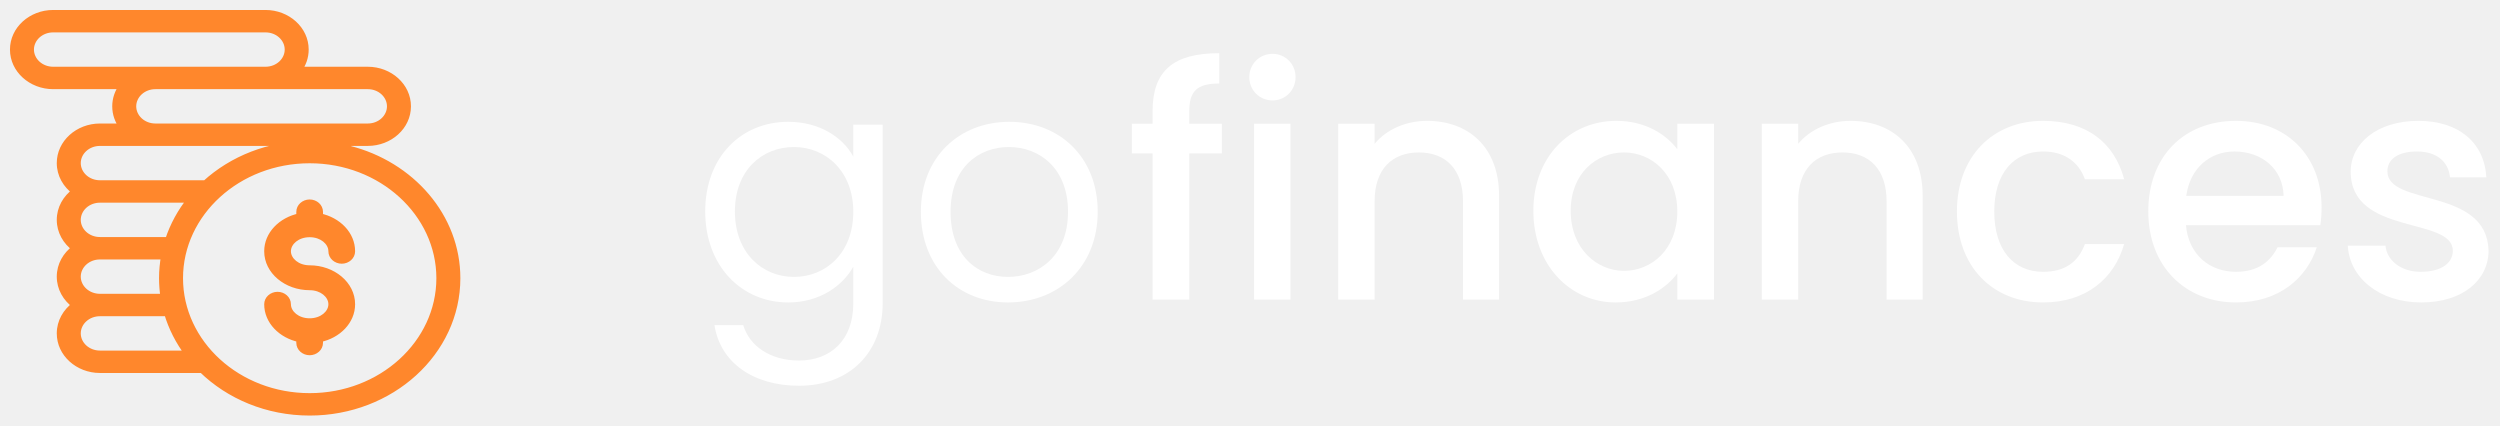
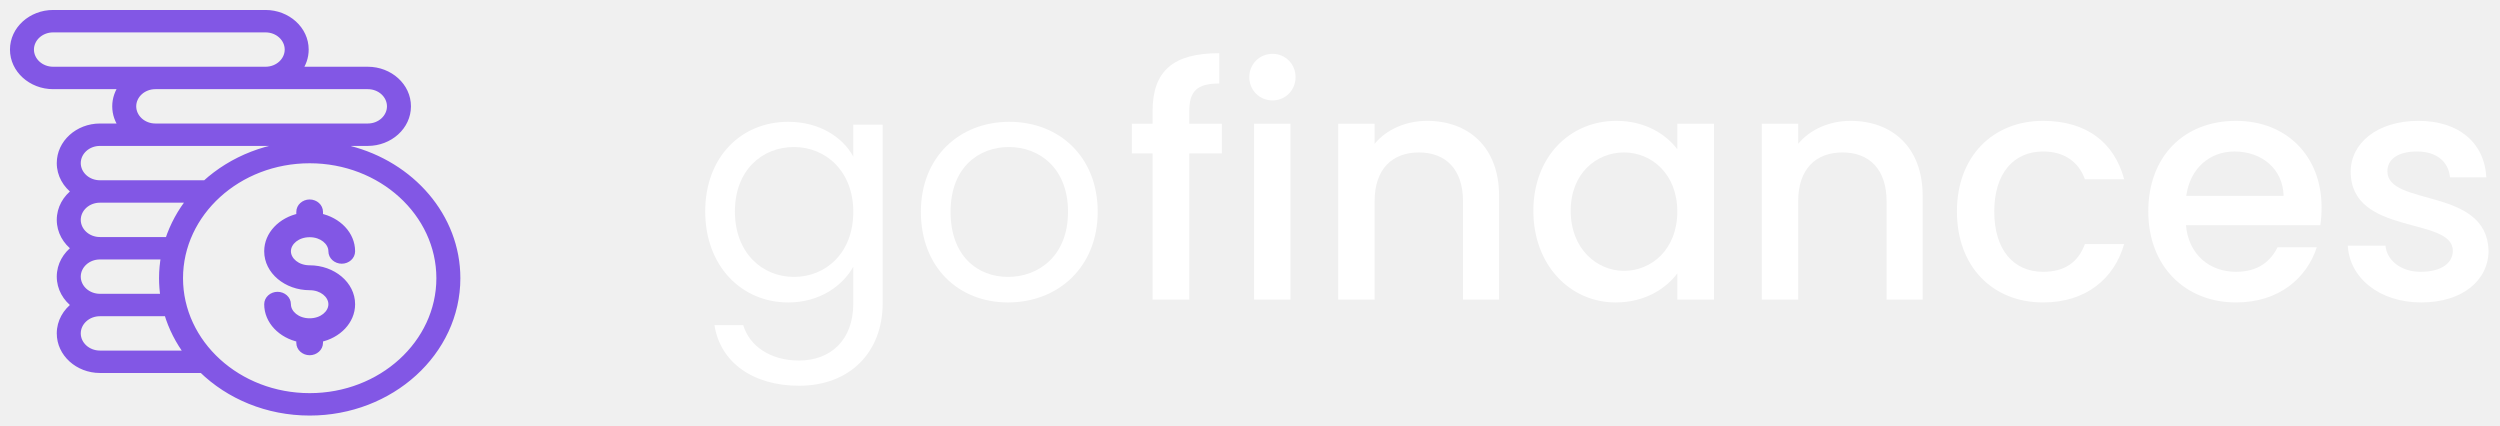
<svg xmlns="http://www.w3.org/2000/svg" width="188" height="32" viewBox="0 0 188 32" fill="none">
-   <path fill-rule="evenodd" clip-rule="evenodd" d="M25.959 10.723C26.072 10.874 26.169 11.036 26.249 11.208C30.926 12.388 34.369 16.296 34.369 20.921C34.369 26.479 29.398 31 23.289 31C20.1 31 17.221 29.767 15.198 27.798H7.517C5.864 27.798 4.519 26.575 4.519 25.071C4.519 24.207 4.963 23.437 5.654 22.937C4.963 22.437 4.519 21.666 4.519 20.802C4.519 19.939 4.963 19.168 5.654 18.668C4.963 18.168 4.519 17.397 4.519 16.534C4.519 15.67 4.963 14.899 5.654 14.399C4.963 13.899 4.519 13.129 4.519 12.265C4.519 10.761 5.864 9.538 7.517 9.538H9.217C8.885 9.099 8.69 8.568 8.69 7.996C8.69 7.424 8.885 6.893 9.217 6.455H3.998C2.345 6.455 1 5.231 1 3.727C1 2.223 2.345 1 3.998 1H19.965C21.618 1 22.963 2.223 22.963 3.727C22.963 4.299 22.768 4.83 22.437 5.269H27.656C29.309 5.269 30.654 6.492 30.654 7.996C30.654 9.5 29.309 10.723 27.656 10.723H25.959ZM29.35 7.996C29.35 7.146 28.59 6.455 27.656 6.455H11.688C10.754 6.455 9.994 7.146 9.994 7.996C9.994 8.846 10.754 9.538 11.688 9.538H23.485H27.656C28.59 9.538 29.35 8.846 29.35 7.996ZM2.303 3.727C2.303 4.577 3.064 5.269 3.998 5.269H19.965C20.9 5.269 21.66 4.577 21.66 3.727C21.66 2.877 20.9 2.186 19.965 2.186H3.998C3.064 2.186 2.303 2.877 2.303 3.727ZM23.485 10.723H7.517C6.583 10.723 5.823 11.415 5.823 12.265C5.823 13.115 6.583 13.806 7.517 13.806H15.449C17.456 11.976 20.23 10.842 23.289 10.842C23.604 10.842 23.916 10.855 24.224 10.878C23.999 10.779 23.747 10.723 23.485 10.723ZM14.335 14.992H7.517C6.583 14.992 5.823 15.684 5.823 16.534C5.823 17.384 6.583 18.075 7.517 18.075H12.66C13.024 16.954 13.595 15.914 14.335 14.992ZM12.361 19.261H7.517C6.583 19.261 5.823 19.952 5.823 20.802C5.823 21.652 6.583 22.344 7.517 22.344H12.321C12.248 21.879 12.21 21.404 12.21 20.921C12.21 20.355 12.262 19.801 12.361 19.261ZM5.823 25.071C5.823 25.921 6.583 26.613 7.517 26.613H14.151C13.45 25.684 12.916 24.645 12.587 23.53H7.517C6.583 23.53 5.823 24.221 5.823 25.071ZM13.513 20.921C13.513 25.825 17.899 29.814 23.289 29.814C28.68 29.814 33.065 25.825 33.065 20.921C33.065 16.017 28.68 12.028 23.289 12.028C17.899 12.028 13.513 16.017 13.513 20.921ZM21.627 18.895C21.627 19.615 22.371 20.201 23.286 20.201C25.033 20.201 26.454 21.403 26.454 22.88C26.454 24.137 25.424 25.194 24.04 25.481V25.778C24.04 26.157 23.703 26.464 23.286 26.464C22.87 26.464 22.532 26.157 22.532 25.778V25.481C21.148 25.194 20.118 24.137 20.118 22.88C20.118 22.501 20.456 22.194 20.873 22.194C21.289 22.194 21.627 22.501 21.627 22.88C21.627 23.6 22.371 24.186 23.286 24.186C24.201 24.186 24.945 23.6 24.945 22.88C24.945 22.159 24.201 21.573 23.286 21.573C21.539 21.573 20.118 20.372 20.118 18.895C20.118 17.637 21.148 16.58 22.532 16.293V15.936C22.532 15.557 22.87 15.25 23.286 15.25C23.703 15.25 24.04 15.557 24.04 15.936V16.293C25.424 16.58 26.454 17.637 26.454 18.895C26.454 19.273 26.116 19.581 25.7 19.581C25.283 19.581 24.945 19.273 24.945 18.895C24.945 18.174 24.201 17.588 23.286 17.588C22.371 17.588 21.627 18.174 21.627 18.895Z" fill="#FF872C" />
-   <path d="M26.249 11.208L26.022 11.312L26.072 11.421L26.187 11.45L26.249 11.208ZM25.959 10.723V10.473H25.458L25.759 10.874L25.959 10.723ZM15.198 27.798L15.372 27.619L15.3 27.548H15.198V27.798ZM5.654 22.937L5.801 23.139L6.081 22.937L5.801 22.734L5.654 22.937ZM5.654 18.668L5.801 18.87L6.081 18.668L5.801 18.465L5.654 18.668ZM5.654 14.399L5.801 14.602L6.081 14.399L5.801 14.197L5.654 14.399ZM9.217 9.538V9.788H9.72L9.416 9.387L9.217 9.538ZM9.217 6.455L9.416 6.605L9.719 6.205H9.217V6.455ZM22.437 5.269L22.237 5.118L21.934 5.519H22.437V5.269ZM15.449 13.806V14.056H15.546L15.617 13.991L15.449 13.806ZM24.224 10.878L24.205 11.127L24.325 10.649L24.224 10.878ZM14.335 14.992L14.53 15.149L14.857 14.742H14.335V14.992ZM12.66 18.075V18.325H12.842L12.898 18.152L12.66 18.075ZM12.361 19.261L12.607 19.306L12.661 19.011H12.361V19.261ZM12.321 22.344V22.594H12.613L12.568 22.305L12.321 22.344ZM14.151 26.613V26.863H14.652L14.35 26.462L14.151 26.613ZM12.587 23.53L12.827 23.459L12.774 23.28H12.587V23.53ZM24.04 25.481L23.99 25.236L23.79 25.278V25.481H24.04ZM22.532 25.481H22.782V25.278L22.583 25.236L22.532 25.481ZM22.532 16.293L22.583 16.538L22.782 16.497V16.293H22.532ZM24.04 16.293H23.79V16.497L23.99 16.538L24.04 16.293ZM26.476 11.103C26.389 10.915 26.282 10.737 26.159 10.573L25.759 10.874C25.862 11.01 25.95 11.157 26.022 11.312L26.476 11.103ZM34.619 20.921C34.619 16.164 31.08 12.169 26.31 10.965L26.187 11.45C30.771 12.607 34.119 16.427 34.119 20.921H34.619ZM23.289 31.25C29.514 31.25 34.619 26.638 34.619 20.921H34.119C34.119 26.319 29.283 30.75 23.289 30.75V31.25ZM15.024 27.977C17.094 29.992 20.035 31.25 23.289 31.25V30.75C20.164 30.75 17.349 29.542 15.372 27.619L15.024 27.977ZM7.517 28.048H15.198V27.548H7.517V28.048ZM4.269 25.071C4.269 26.735 5.749 28.048 7.517 28.048V27.548C5.98 27.548 4.769 26.415 4.769 25.071H4.269ZM5.508 22.734C4.76 23.276 4.269 24.118 4.269 25.071H4.769C4.769 24.297 5.167 23.598 5.801 23.139L5.508 22.734ZM4.269 20.802C4.269 21.756 4.76 22.598 5.508 23.139L5.801 22.734C5.167 22.275 4.769 21.576 4.769 20.802H4.269ZM5.508 18.465C4.76 19.007 4.269 19.849 4.269 20.802H4.769C4.769 20.028 5.167 19.329 5.801 18.87L5.508 18.465ZM4.269 16.534C4.269 17.487 4.76 18.329 5.508 18.87L5.801 18.465C5.167 18.007 4.769 17.308 4.769 16.534H4.269ZM5.508 14.197C4.76 14.738 4.269 15.58 4.269 16.534H4.769C4.769 15.759 5.167 15.06 5.801 14.602L5.508 14.197ZM4.269 12.265C4.269 13.218 4.76 14.06 5.508 14.602L5.801 14.197C5.167 13.738 4.769 13.039 4.769 12.265H4.269ZM7.517 9.288C5.749 9.288 4.269 10.601 4.269 12.265H4.769C4.769 10.921 5.98 9.788 7.517 9.788V9.288ZM9.217 9.288H7.517V9.788H9.217V9.288ZM8.44 7.996C8.44 8.626 8.655 9.209 9.018 9.688L9.416 9.387C9.115 8.988 8.94 8.509 8.94 7.996H8.44ZM9.018 6.304C8.655 6.783 8.44 7.366 8.44 7.996H8.94C8.94 7.483 9.115 7.004 9.416 6.605L9.018 6.304ZM3.998 6.705H9.217V6.205H3.998V6.705ZM0.75 3.727C0.75 5.391 2.23 6.705 3.998 6.705V6.205C2.46 6.205 1.25 5.071 1.25 3.727H0.75ZM3.998 0.75C2.23 0.75 0.75 2.064 0.75 3.727H1.25C1.25 2.383 2.46 1.25 3.998 1.25V0.75ZM19.965 0.75H3.998V1.25H19.965V0.75ZM23.213 3.727C23.213 2.064 21.734 0.75 19.965 0.75V1.25C21.503 1.25 22.713 2.383 22.713 3.727H23.213ZM22.636 5.42C22.998 4.94 23.213 4.357 23.213 3.727H22.713C22.713 4.241 22.539 4.719 22.237 5.118L22.636 5.42ZM27.656 5.019H22.437V5.519H27.656V5.019ZM30.904 7.996C30.904 6.332 29.424 5.019 27.656 5.019V5.519C29.194 5.519 30.404 6.652 30.404 7.996H30.904ZM27.656 10.973C29.424 10.973 30.904 9.66 30.904 7.996H30.404C30.404 9.34 29.194 10.473 27.656 10.473V10.973ZM25.959 10.973H27.656V10.473H25.959V10.973ZM27.656 6.705C28.475 6.705 29.1 7.306 29.1 7.996H29.6C29.6 6.986 28.706 6.205 27.656 6.205V6.705ZM11.688 6.705H27.656V6.205H11.688V6.705ZM10.244 7.996C10.244 7.306 10.869 6.705 11.688 6.705V6.205C10.639 6.205 9.744 6.986 9.744 7.996H10.244ZM11.688 9.288C10.869 9.288 10.244 8.686 10.244 7.996H9.744C9.744 9.006 10.639 9.788 11.688 9.788V9.288ZM23.485 9.288H11.688V9.788H23.485V9.288ZM27.656 9.288H23.485V9.788H27.656V9.288ZM29.1 7.996C29.1 8.686 28.475 9.288 27.656 9.288V9.788C28.706 9.788 29.6 9.006 29.6 7.996H29.1ZM3.998 5.019C3.179 5.019 2.553 4.417 2.553 3.727H2.053C2.053 4.737 2.948 5.519 3.998 5.519V5.019ZM19.965 5.019H3.998V5.519H19.965V5.019ZM21.41 3.727C21.41 4.417 20.785 5.019 19.965 5.019V5.519C21.015 5.519 21.91 4.737 21.91 3.727H21.41ZM19.965 2.436C20.785 2.436 21.41 3.037 21.41 3.727H21.91C21.91 2.718 21.015 1.936 19.965 1.936V2.436ZM3.998 2.436H19.965V1.936H3.998V2.436ZM2.553 3.727C2.553 3.037 3.179 2.436 3.998 2.436V1.936C2.948 1.936 2.053 2.718 2.053 3.727H2.553ZM7.517 10.973H23.485V10.473H7.517V10.973ZM6.073 12.265C6.073 11.575 6.698 10.973 7.517 10.973V10.473C6.468 10.473 5.573 11.255 5.573 12.265H6.073ZM7.517 13.556C6.698 13.556 6.073 12.955 6.073 12.265H5.573C5.573 13.275 6.468 14.056 7.517 14.056V13.556ZM15.449 13.556H7.517V14.056H15.449V13.556ZM23.289 10.592C20.168 10.592 17.334 11.749 15.28 13.622L15.617 13.991C17.578 12.203 20.292 11.092 23.289 11.092V10.592ZM24.243 10.629C23.929 10.605 23.611 10.592 23.289 10.592V11.092C23.598 11.092 23.903 11.104 24.205 11.127L24.243 10.629ZM23.485 10.973C23.712 10.973 23.929 11.021 24.123 11.107L24.325 10.649C24.068 10.536 23.782 10.473 23.485 10.473V10.973ZM7.517 15.242H14.335V14.742H7.517V15.242ZM6.073 16.534C6.073 15.843 6.698 15.242 7.517 15.242V14.742C6.468 14.742 5.573 15.524 5.573 16.534H6.073ZM7.517 17.825C6.698 17.825 6.073 17.224 6.073 16.534H5.573C5.573 17.543 6.468 18.325 7.517 18.325V17.825ZM12.66 17.825H7.517V18.325H12.66V17.825ZM14.14 14.836C13.383 15.78 12.796 16.847 12.422 17.998L12.898 18.152C13.252 17.061 13.809 16.048 14.53 15.149L14.14 14.836ZM7.517 19.511H12.361V19.011H7.517V19.511ZM6.073 20.802C6.073 20.112 6.698 19.511 7.517 19.511V19.011C6.468 19.011 5.573 19.793 5.573 20.802H6.073ZM7.517 22.094C6.698 22.094 6.073 21.492 6.073 20.802H5.573C5.573 21.812 6.468 22.594 7.517 22.594V22.094ZM12.321 22.094H7.517V22.594H12.321V22.094ZM11.96 20.921C11.96 21.417 11.999 21.905 12.074 22.382L12.568 22.305C12.497 21.853 12.46 21.391 12.46 20.921H11.96ZM12.115 19.216C12.014 19.771 11.96 20.34 11.96 20.921H12.46C12.46 20.371 12.511 19.832 12.607 19.306L12.115 19.216ZM7.517 26.363C6.698 26.363 6.073 25.761 6.073 25.071H5.573C5.573 26.081 6.468 26.863 7.517 26.863V26.363ZM14.151 26.363H7.517V26.863H14.151V26.363ZM12.347 23.6C12.685 24.746 13.233 25.812 13.951 26.763L14.35 26.462C13.667 25.557 13.147 24.544 12.827 23.459L12.347 23.6ZM7.517 23.78H12.587V23.28H7.517V23.78ZM6.073 25.071C6.073 24.381 6.698 23.78 7.517 23.78V23.28C6.468 23.28 5.573 24.061 5.573 25.071H6.073ZM23.289 29.564C18.014 29.564 13.763 25.665 13.763 20.921H13.263C13.263 25.985 17.784 30.064 23.289 30.064V29.564ZM32.815 20.921C32.815 25.665 28.564 29.564 23.289 29.564V30.064C28.795 30.064 33.315 25.985 33.315 20.921H32.815ZM23.289 12.278C28.564 12.278 32.815 16.177 32.815 20.921H33.315C33.315 15.857 28.795 11.778 23.289 11.778V12.278ZM13.763 20.921C13.763 16.177 18.014 12.278 23.289 12.278V11.778C17.784 11.778 13.263 15.857 13.263 20.921H13.763ZM23.286 19.951C22.45 19.951 21.877 19.424 21.877 18.895H21.377C21.377 19.805 22.292 20.451 23.286 20.451V19.951ZM26.704 22.88C26.704 21.227 25.13 19.951 23.286 19.951V20.451C24.936 20.451 26.204 21.578 26.204 22.88H26.704ZM24.091 25.726C25.559 25.422 26.704 24.285 26.704 22.88H26.204C26.204 23.989 25.289 24.967 23.99 25.236L24.091 25.726ZM24.29 25.778V25.481H23.79V25.778H24.29ZM23.286 26.714C23.818 26.714 24.29 26.316 24.29 25.778H23.79C23.79 25.997 23.587 26.214 23.286 26.214V26.714ZM22.282 25.778C22.282 26.316 22.754 26.714 23.286 26.714V26.214C22.985 26.214 22.782 25.997 22.782 25.778H22.282ZM22.282 25.481V25.778H22.782V25.481H22.282ZM19.868 22.88C19.868 24.285 21.013 25.422 22.481 25.726L22.583 25.236C21.283 24.967 20.368 23.989 20.368 22.88H19.868ZM20.873 21.944C20.341 21.944 19.868 22.341 19.868 22.88H20.368C20.368 22.661 20.571 22.444 20.873 22.444V21.944ZM21.877 22.88C21.877 22.341 21.404 21.944 20.873 21.944V22.444C21.174 22.444 21.377 22.661 21.377 22.88H21.877ZM23.286 23.936C22.45 23.936 21.877 23.41 21.877 22.88H21.377C21.377 23.791 22.292 24.436 23.286 24.436V23.936ZM24.695 22.88C24.695 23.41 24.122 23.936 23.286 23.936V24.436C24.28 24.436 25.195 23.791 25.195 22.88H24.695ZM23.286 21.823C24.122 21.823 24.695 22.35 24.695 22.88H25.195C25.195 21.969 24.28 21.323 23.286 21.323V21.823ZM19.868 18.895C19.868 20.547 21.442 21.823 23.286 21.823V21.323C21.637 21.323 20.368 20.196 20.368 18.895H19.868ZM22.481 16.048C21.013 16.353 19.868 17.489 19.868 18.895H20.368C20.368 17.785 21.283 16.807 22.583 16.538L22.481 16.048ZM22.282 15.936V16.293H22.782V15.936H22.282ZM23.286 15C22.754 15 22.282 15.397 22.282 15.936H22.782C22.782 15.717 22.985 15.5 23.286 15.5V15ZM24.29 15.936C24.29 15.397 23.818 15 23.286 15V15.5C23.587 15.5 23.79 15.717 23.79 15.936H24.29ZM24.29 16.293V15.936H23.79V16.293H24.29ZM26.704 18.895C26.704 17.489 25.559 16.353 24.091 16.048L23.99 16.538C25.289 16.807 26.204 17.785 26.204 18.895H26.704ZM25.7 19.831C26.232 19.831 26.704 19.433 26.704 18.895H26.204C26.204 19.113 26.001 19.331 25.7 19.331V19.831ZM24.695 18.895C24.695 19.433 25.168 19.831 25.7 19.831V19.331C25.398 19.331 25.195 19.113 25.195 18.895H24.695ZM23.286 17.838C24.122 17.838 24.695 18.364 24.695 18.895H25.195C25.195 17.984 24.28 17.338 23.286 17.338V17.838ZM21.877 18.895C21.877 18.364 22.45 17.838 23.286 17.838V17.338C22.292 17.338 21.377 17.984 21.377 18.895H21.877Z" fill="#FF872C" />
+   <path fill-rule="evenodd" clip-rule="evenodd" d="M25.959 10.723C26.072 10.874 26.169 11.036 26.249 11.208C30.926 12.388 34.369 16.296 34.369 20.921C34.369 26.479 29.398 31 23.289 31C20.1 31 17.221 29.767 15.198 27.798H7.517C5.864 27.798 4.519 26.575 4.519 25.071C4.519 24.207 4.963 23.437 5.654 22.937C4.963 22.437 4.519 21.666 4.519 20.802C4.519 19.939 4.963 19.168 5.654 18.668C4.963 18.168 4.519 17.397 4.519 16.534C4.519 15.67 4.963 14.899 5.654 14.399C4.963 13.899 4.519 13.129 4.519 12.265C4.519 10.761 5.864 9.538 7.517 9.538H9.217C8.885 9.099 8.69 8.568 8.69 7.996C8.69 7.424 8.885 6.893 9.217 6.455H3.998C2.345 6.455 1 5.231 1 3.727C1 2.223 2.345 1 3.998 1H19.965C21.618 1 22.963 2.223 22.963 3.727C22.963 4.299 22.768 4.83 22.437 5.269H27.656C29.309 5.269 30.654 6.492 30.654 7.996C30.654 9.5 29.309 10.723 27.656 10.723H25.959ZM29.35 7.996C29.35 7.146 28.59 6.455 27.656 6.455H11.688C10.754 6.455 9.994 7.146 9.994 7.996C9.994 8.846 10.754 9.538 11.688 9.538H23.485H27.656C28.59 9.538 29.35 8.846 29.35 7.996ZM2.303 3.727C2.303 4.577 3.064 5.269 3.998 5.269H19.965C20.9 5.269 21.66 4.577 21.66 3.727C21.66 2.877 20.9 2.186 19.965 2.186H3.998C3.064 2.186 2.303 2.877 2.303 3.727ZM23.485 10.723H7.517C6.583 10.723 5.823 11.415 5.823 12.265C5.823 13.115 6.583 13.806 7.517 13.806H15.449C17.456 11.976 20.23 10.842 23.289 10.842C23.604 10.842 23.916 10.855 24.224 10.878C23.999 10.779 23.747 10.723 23.485 10.723ZM14.335 14.992H7.517C6.583 14.992 5.823 15.684 5.823 16.534C5.823 17.384 6.583 18.075 7.517 18.075H12.66C13.024 16.954 13.595 15.914 14.335 14.992ZM12.361 19.261H7.517C6.583 19.261 5.823 19.952 5.823 20.802C5.823 21.652 6.583 22.344 7.517 22.344H12.321C12.248 21.879 12.21 21.404 12.21 20.921C12.21 20.355 12.262 19.801 12.361 19.261ZM5.823 25.071C5.823 25.921 6.583 26.613 7.517 26.613H14.151C13.45 25.684 12.916 24.645 12.587 23.53H7.517C6.583 23.53 5.823 24.221 5.823 25.071ZM13.513 20.921C13.513 25.825 17.899 29.814 23.289 29.814C28.68 29.814 33.065 25.825 33.065 20.921C33.065 16.017 28.68 12.028 23.289 12.028C17.899 12.028 13.513 16.017 13.513 20.921ZM21.627 18.895C21.627 19.615 22.371 20.201 23.286 20.201C25.033 20.201 26.454 21.403 26.454 22.88C26.454 24.137 25.424 25.194 24.04 25.481V25.778C24.04 26.157 23.703 26.464 23.286 26.464C22.87 26.464 22.532 26.157 22.532 25.778V25.481C21.148 25.194 20.118 24.137 20.118 22.88C20.118 22.501 20.456 22.194 20.873 22.194C21.289 22.194 21.627 22.501 21.627 22.88C21.627 23.6 22.371 24.186 23.286 24.186C24.201 24.186 24.945 23.6 24.945 22.88C24.945 22.159 24.201 21.573 23.286 21.573C21.539 21.573 20.118 20.372 20.118 18.895C20.118 17.637 21.148 16.58 22.532 16.293V15.936C22.532 15.557 22.87 15.25 23.286 15.25C23.703 15.25 24.04 15.557 24.04 15.936V16.293C25.424 16.58 26.454 17.637 26.454 18.895C26.454 19.273 26.116 19.581 25.7 19.581C25.283 19.581 24.945 19.273 24.945 18.895C24.945 18.174 24.201 17.588 23.286 17.588C22.371 17.588 21.627 18.174 21.627 18.895Z" fill="#8257e5" />
+   <path d="M26.249 11.208L26.022 11.312L26.072 11.421L26.187 11.45L26.249 11.208ZM25.959 10.723V10.473H25.458L25.759 10.874L25.959 10.723ZM15.198 27.798L15.372 27.619L15.3 27.548H15.198V27.798ZM5.654 22.937L5.801 23.139L6.081 22.937L5.801 22.734L5.654 22.937ZM5.654 18.668L5.801 18.87L6.081 18.668L5.801 18.465L5.654 18.668ZM5.654 14.399L5.801 14.602L6.081 14.399L5.801 14.197L5.654 14.399ZM9.217 9.538V9.788H9.72L9.416 9.387L9.217 9.538ZM9.217 6.455L9.416 6.605L9.719 6.205H9.217V6.455ZM22.437 5.269L22.237 5.118L21.934 5.519H22.437V5.269ZM15.449 13.806V14.056H15.546L15.617 13.991L15.449 13.806ZM24.224 10.878L24.205 11.127L24.325 10.649L24.224 10.878ZM14.335 14.992L14.53 15.149L14.857 14.742H14.335V14.992ZM12.66 18.075V18.325H12.842L12.898 18.152L12.66 18.075ZM12.361 19.261L12.607 19.306L12.661 19.011H12.361V19.261ZM12.321 22.344V22.594H12.613L12.568 22.305L12.321 22.344ZM14.151 26.613V26.863H14.652L14.35 26.462L14.151 26.613ZM12.587 23.53L12.827 23.459L12.774 23.28H12.587V23.53ZM24.04 25.481L23.99 25.236L23.79 25.278V25.481H24.04ZM22.532 25.481H22.782V25.278L22.583 25.236L22.532 25.481ZM22.532 16.293L22.583 16.538L22.782 16.497V16.293H22.532ZM24.04 16.293H23.79V16.497L23.99 16.538L24.04 16.293ZM26.476 11.103C26.389 10.915 26.282 10.737 26.159 10.573L25.759 10.874C25.862 11.01 25.95 11.157 26.022 11.312L26.476 11.103ZM34.619 20.921C34.619 16.164 31.08 12.169 26.31 10.965L26.187 11.45C30.771 12.607 34.119 16.427 34.119 20.921H34.619ZM23.289 31.25C29.514 31.25 34.619 26.638 34.619 20.921H34.119C34.119 26.319 29.283 30.75 23.289 30.75V31.25ZM15.024 27.977C17.094 29.992 20.035 31.25 23.289 31.25V30.75C20.164 30.75 17.349 29.542 15.372 27.619L15.024 27.977ZM7.517 28.048H15.198V27.548H7.517V28.048ZM4.269 25.071C4.269 26.735 5.749 28.048 7.517 28.048V27.548C5.98 27.548 4.769 26.415 4.769 25.071H4.269ZM5.508 22.734C4.76 23.276 4.269 24.118 4.269 25.071H4.769C4.769 24.297 5.167 23.598 5.801 23.139L5.508 22.734ZM4.269 20.802C4.269 21.756 4.76 22.598 5.508 23.139L5.801 22.734C5.167 22.275 4.769 21.576 4.769 20.802H4.269ZM5.508 18.465C4.76 19.007 4.269 19.849 4.269 20.802H4.769C4.769 20.028 5.167 19.329 5.801 18.87L5.508 18.465ZM4.269 16.534C4.269 17.487 4.76 18.329 5.508 18.87L5.801 18.465C5.167 18.007 4.769 17.308 4.769 16.534H4.269ZM5.508 14.197C4.76 14.738 4.269 15.58 4.269 16.534H4.769C4.769 15.759 5.167 15.06 5.801 14.602L5.508 14.197ZM4.269 12.265C4.269 13.218 4.76 14.06 5.508 14.602L5.801 14.197C5.167 13.738 4.769 13.039 4.769 12.265H4.269ZM7.517 9.288C5.749 9.288 4.269 10.601 4.269 12.265H4.769C4.769 10.921 5.98 9.788 7.517 9.788V9.288ZM9.217 9.288H7.517V9.788H9.217V9.288ZM8.44 7.996C8.44 8.626 8.655 9.209 9.018 9.688L9.416 9.387C9.115 8.988 8.94 8.509 8.94 7.996H8.44ZM9.018 6.304C8.655 6.783 8.44 7.366 8.44 7.996H8.94C8.94 7.483 9.115 7.004 9.416 6.605L9.018 6.304ZM3.998 6.705H9.217V6.205H3.998V6.705ZM0.75 3.727C0.75 5.391 2.23 6.705 3.998 6.705V6.205C2.46 6.205 1.25 5.071 1.25 3.727H0.75ZM3.998 0.75C2.23 0.75 0.75 2.064 0.75 3.727H1.25C1.25 2.383 2.46 1.25 3.998 1.25V0.75ZM19.965 0.75H3.998V1.25H19.965V0.75ZM23.213 3.727C23.213 2.064 21.734 0.75 19.965 0.75V1.25C21.503 1.25 22.713 2.383 22.713 3.727H23.213ZM22.636 5.42C22.998 4.94 23.213 4.357 23.213 3.727H22.713C22.713 4.241 22.539 4.719 22.237 5.118L22.636 5.42ZM27.656 5.019H22.437V5.519H27.656V5.019ZM30.904 7.996C30.904 6.332 29.424 5.019 27.656 5.019V5.519C29.194 5.519 30.404 6.652 30.404 7.996H30.904ZM27.656 10.973C29.424 10.973 30.904 9.66 30.904 7.996H30.404C30.404 9.34 29.194 10.473 27.656 10.473V10.973ZM25.959 10.973H27.656V10.473H25.959V10.973ZM27.656 6.705C28.475 6.705 29.1 7.306 29.1 7.996H29.6C29.6 6.986 28.706 6.205 27.656 6.205V6.705ZM11.688 6.705H27.656V6.205H11.688V6.705ZM10.244 7.996C10.244 7.306 10.869 6.705 11.688 6.705V6.205C10.639 6.205 9.744 6.986 9.744 7.996H10.244ZM11.688 9.288C10.869 9.288 10.244 8.686 10.244 7.996H9.744C9.744 9.006 10.639 9.788 11.688 9.788V9.288ZM23.485 9.288H11.688V9.788H23.485V9.288ZM27.656 9.288H23.485V9.788H27.656V9.288ZM29.1 7.996C29.1 8.686 28.475 9.288 27.656 9.288V9.788C28.706 9.788 29.6 9.006 29.6 7.996H29.1ZM3.998 5.019C3.179 5.019 2.553 4.417 2.553 3.727H2.053C2.053 4.737 2.948 5.519 3.998 5.519V5.019ZM19.965 5.019H3.998V5.519H19.965V5.019ZM21.41 3.727C21.41 4.417 20.785 5.019 19.965 5.019V5.519C21.015 5.519 21.91 4.737 21.91 3.727H21.41ZM19.965 2.436C20.785 2.436 21.41 3.037 21.41 3.727H21.91C21.91 2.718 21.015 1.936 19.965 1.936V2.436ZM3.998 2.436H19.965V1.936H3.998V2.436ZM2.553 3.727C2.553 3.037 3.179 2.436 3.998 2.436V1.936C2.948 1.936 2.053 2.718 2.053 3.727H2.553ZM7.517 10.973H23.485V10.473H7.517V10.973ZM6.073 12.265C6.073 11.575 6.698 10.973 7.517 10.973V10.473C6.468 10.473 5.573 11.255 5.573 12.265H6.073ZM7.517 13.556C6.698 13.556 6.073 12.955 6.073 12.265H5.573C5.573 13.275 6.468 14.056 7.517 14.056V13.556ZM15.449 13.556H7.517V14.056H15.449V13.556ZM23.289 10.592C20.168 10.592 17.334 11.749 15.28 13.622L15.617 13.991C17.578 12.203 20.292 11.092 23.289 11.092V10.592ZM24.243 10.629C23.929 10.605 23.611 10.592 23.289 10.592V11.092C23.598 11.092 23.903 11.104 24.205 11.127L24.243 10.629ZM23.485 10.973C23.712 10.973 23.929 11.021 24.123 11.107L24.325 10.649C24.068 10.536 23.782 10.473 23.485 10.473V10.973ZM7.517 15.242H14.335V14.742H7.517V15.242ZM6.073 16.534C6.073 15.843 6.698 15.242 7.517 15.242V14.742C6.468 14.742 5.573 15.524 5.573 16.534H6.073ZM7.517 17.825C6.698 17.825 6.073 17.224 6.073 16.534H5.573C5.573 17.543 6.468 18.325 7.517 18.325V17.825ZM12.66 17.825H7.517V18.325H12.66V17.825ZM14.14 14.836C13.383 15.78 12.796 16.847 12.422 17.998L12.898 18.152C13.252 17.061 13.809 16.048 14.53 15.149L14.14 14.836ZM7.517 19.511H12.361V19.011H7.517V19.511ZM6.073 20.802C6.073 20.112 6.698 19.511 7.517 19.511V19.011C6.468 19.011 5.573 19.793 5.573 20.802H6.073ZM7.517 22.094C6.698 22.094 6.073 21.492 6.073 20.802H5.573C5.573 21.812 6.468 22.594 7.517 22.594V22.094ZM12.321 22.094H7.517V22.594H12.321V22.094ZM11.96 20.921C11.96 21.417 11.999 21.905 12.074 22.382L12.568 22.305C12.497 21.853 12.46 21.391 12.46 20.921H11.96ZM12.115 19.216C12.014 19.771 11.96 20.34 11.96 20.921H12.46C12.46 20.371 12.511 19.832 12.607 19.306L12.115 19.216ZM7.517 26.363C6.698 26.363 6.073 25.761 6.073 25.071H5.573C5.573 26.081 6.468 26.863 7.517 26.863V26.363ZM14.151 26.363H7.517V26.863H14.151V26.363ZM12.347 23.6C12.685 24.746 13.233 25.812 13.951 26.763L14.35 26.462C13.667 25.557 13.147 24.544 12.827 23.459L12.347 23.6ZM7.517 23.78H12.587V23.28H7.517V23.78ZM6.073 25.071C6.073 24.381 6.698 23.78 7.517 23.78V23.28C6.468 23.28 5.573 24.061 5.573 25.071H6.073ZM23.289 29.564C18.014 29.564 13.763 25.665 13.763 20.921H13.263C13.263 25.985 17.784 30.064 23.289 30.064V29.564ZM32.815 20.921C32.815 25.665 28.564 29.564 23.289 29.564V30.064C28.795 30.064 33.315 25.985 33.315 20.921H32.815ZM23.289 12.278C28.564 12.278 32.815 16.177 32.815 20.921H33.315C33.315 15.857 28.795 11.778 23.289 11.778V12.278ZM13.763 20.921C13.763 16.177 18.014 12.278 23.289 12.278V11.778C17.784 11.778 13.263 15.857 13.263 20.921H13.763ZM23.286 19.951C22.45 19.951 21.877 19.424 21.877 18.895H21.377C21.377 19.805 22.292 20.451 23.286 20.451V19.951ZM26.704 22.88C26.704 21.227 25.13 19.951 23.286 19.951V20.451C24.936 20.451 26.204 21.578 26.204 22.88H26.704ZM24.091 25.726C25.559 25.422 26.704 24.285 26.704 22.88H26.204C26.204 23.989 25.289 24.967 23.99 25.236L24.091 25.726ZM24.29 25.778V25.481H23.79V25.778H24.29ZM23.286 26.714C23.818 26.714 24.29 26.316 24.29 25.778H23.79C23.79 25.997 23.587 26.214 23.286 26.214V26.714ZM22.282 25.778C22.282 26.316 22.754 26.714 23.286 26.714V26.214C22.985 26.214 22.782 25.997 22.782 25.778H22.282ZM22.282 25.481V25.778H22.782V25.481H22.282ZM19.868 22.88C19.868 24.285 21.013 25.422 22.481 25.726L22.583 25.236C21.283 24.967 20.368 23.989 20.368 22.88H19.868ZM20.873 21.944C20.341 21.944 19.868 22.341 19.868 22.88H20.368C20.368 22.661 20.571 22.444 20.873 22.444V21.944ZM21.877 22.88C21.877 22.341 21.404 21.944 20.873 21.944V22.444C21.174 22.444 21.377 22.661 21.377 22.88H21.877ZM23.286 23.936C22.45 23.936 21.877 23.41 21.877 22.88H21.377C21.377 23.791 22.292 24.436 23.286 24.436V23.936ZM24.695 22.88C24.695 23.41 24.122 23.936 23.286 23.936V24.436C24.28 24.436 25.195 23.791 25.195 22.88H24.695ZM23.286 21.823C24.122 21.823 24.695 22.35 24.695 22.88H25.195C25.195 21.969 24.28 21.323 23.286 21.323V21.823ZM19.868 18.895C19.868 20.547 21.442 21.823 23.286 21.823V21.323C21.637 21.323 20.368 20.196 20.368 18.895H19.868ZM22.481 16.048C21.013 16.353 19.868 17.489 19.868 18.895H20.368C20.368 17.785 21.283 16.807 22.583 16.538L22.481 16.048ZM22.282 15.936V16.293H22.782V15.936H22.282ZM23.286 15C22.754 15 22.282 15.397 22.282 15.936H22.782C22.782 15.717 22.985 15.5 23.286 15.5V15ZM24.29 15.936C24.29 15.397 23.818 15 23.286 15V15.5C23.587 15.5 23.79 15.717 23.79 15.936H24.29ZM24.29 16.293V15.936H23.79V16.293H24.29ZM26.704 18.895C26.704 17.489 25.559 16.353 24.091 16.048L23.99 16.538C25.289 16.807 26.204 17.785 26.204 18.895H26.704ZM25.7 19.831C26.232 19.831 26.704 19.433 26.704 18.895H26.204C26.204 19.113 26.001 19.331 25.7 19.331V19.831ZM24.695 18.895C24.695 19.433 25.168 19.831 25.7 19.831V19.331C25.398 19.331 25.195 19.113 25.195 18.895H24.695ZM23.286 17.838C24.122 17.838 24.695 18.364 24.695 18.895H25.195C25.195 17.984 24.28 17.338 23.286 17.338V17.838ZM21.877 18.895C21.877 18.364 22.45 17.838 23.286 17.838V17.338C22.292 17.338 21.377 17.984 21.377 18.895H21.877Z" fill="#8257e5" />
  <path d="M53.032 15.904C53.032 19.984 55.744 22.744 59.272 22.744C61.672 22.744 63.376 21.472 64.168 20.056V22.816C64.168 25.624 62.416 27.112 60.088 27.112C57.928 27.112 56.368 26.032 55.888 24.448H53.728C54.16 27.256 56.632 29.008 60.088 29.008C63.952 29.008 66.376 26.44 66.376 22.816V9.376H64.168V11.776C63.4 10.36 61.672 9.16 59.272 9.16C55.744 9.16 53.032 11.8 53.032 15.904ZM64.168 15.928C64.168 19.024 62.104 20.824 59.704 20.824C57.304 20.824 55.264 19 55.264 15.904C55.264 12.808 57.304 11.056 59.704 11.056C62.104 11.056 64.168 12.88 64.168 15.928Z" fill="white" />
  <path d="M82.547 15.928C82.547 11.776 79.643 9.16 75.899 9.16C72.179 9.16 69.251 11.776 69.251 15.928C69.251 20.104 72.083 22.744 75.803 22.744C79.547 22.744 82.547 20.104 82.547 15.928ZM71.483 15.928C71.483 12.616 73.571 11.056 75.875 11.056C78.131 11.056 80.315 12.616 80.315 15.928C80.315 19.264 78.083 20.824 75.803 20.824C73.523 20.824 71.483 19.264 71.483 15.928Z" fill="white" />
  <path d="M86.674 22.528H89.434V11.536H91.882V9.304H89.434V8.368C89.434 6.856 90.01 6.28 91.69 6.28V4C88.234 4 86.674 5.32 86.674 8.368V9.304H85.114V11.536H86.674V22.528Z" fill="white" />
  <path d="M94.307 22.528H97.043V9.304H94.307V22.528ZM95.699 7.552C96.659 7.552 97.427 6.784 97.427 5.8C97.427 4.816 96.659 4.048 95.699 4.048C94.715 4.048 93.947 4.816 93.947 5.8C93.947 6.784 94.715 7.552 95.699 7.552Z" fill="white" />
  <path d="M110.019 22.528H112.731V14.728C112.731 11.032 110.403 9.088 107.307 9.088C105.723 9.088 104.259 9.736 103.371 10.816V9.304H100.635V22.528H103.371V15.136C103.371 12.712 104.691 11.464 106.707 11.464C108.699 11.464 110.019 12.712 110.019 15.136V22.528Z" fill="white" />
  <path d="M115.309 15.856C115.309 19.936 118.069 22.744 121.501 22.744C123.709 22.744 125.293 21.688 126.133 20.56V22.528H128.893V9.304H126.133V11.224C125.317 10.144 123.781 9.088 121.549 9.088C118.069 9.088 115.309 11.776 115.309 15.856ZM126.133 15.904C126.133 18.76 124.189 20.368 122.125 20.368C120.085 20.368 118.117 18.712 118.117 15.856C118.117 13 120.085 11.464 122.125 11.464C124.189 11.464 126.133 13.072 126.133 15.904Z" fill="white" />
  <path d="M141.871 22.528H144.583V14.728C144.583 11.032 142.255 9.088 139.159 9.088C137.575 9.088 136.111 9.736 135.223 10.816V9.304H132.487V22.528H135.223V15.136C135.223 12.712 136.543 11.464 138.559 11.464C140.551 11.464 141.871 12.712 141.871 15.136V22.528Z" fill="white" />
  <path d="M147.161 15.904C147.161 20.056 149.849 22.744 153.641 22.744C156.881 22.744 158.993 20.944 159.737 18.352H156.785C156.281 19.72 155.273 20.44 153.641 20.44C151.433 20.44 149.969 18.808 149.969 15.904C149.969 13.024 151.433 11.392 153.641 11.392C155.273 11.392 156.329 12.208 156.785 13.48H159.737C158.993 10.696 156.881 9.088 153.641 9.088C149.849 9.088 147.161 11.776 147.161 15.904Z" fill="white" />
  <path d="M168.031 11.392C170.071 11.392 171.679 12.688 171.727 14.728H164.407C164.695 12.64 166.183 11.392 168.031 11.392ZM174.223 18.592H171.271C170.767 19.624 169.831 20.44 168.151 20.44C166.135 20.44 164.575 19.12 164.383 16.936H174.487C174.559 16.48 174.583 16.048 174.583 15.592C174.583 11.704 171.919 9.088 168.151 9.088C164.239 9.088 161.551 11.752 161.551 15.904C161.551 20.056 164.359 22.744 168.151 22.744C171.391 22.744 173.479 20.896 174.223 18.592Z" fill="white" />
  <path d="M187.14 18.832C186.996 14.056 179.532 15.544 179.532 12.88C179.532 11.992 180.3 11.392 181.764 11.392C183.252 11.392 184.14 12.184 184.236 13.336H186.972C186.828 10.696 184.86 9.088 181.86 9.088C178.74 9.088 176.772 10.792 176.772 12.904C176.772 17.752 184.452 16.264 184.452 18.856C184.452 19.768 183.612 20.44 182.028 20.44C180.516 20.44 179.484 19.552 179.388 18.472H176.556C176.676 20.872 178.908 22.744 182.076 22.744C185.196 22.744 187.14 21.064 187.14 18.832Z" fill="white" />
</svg>
